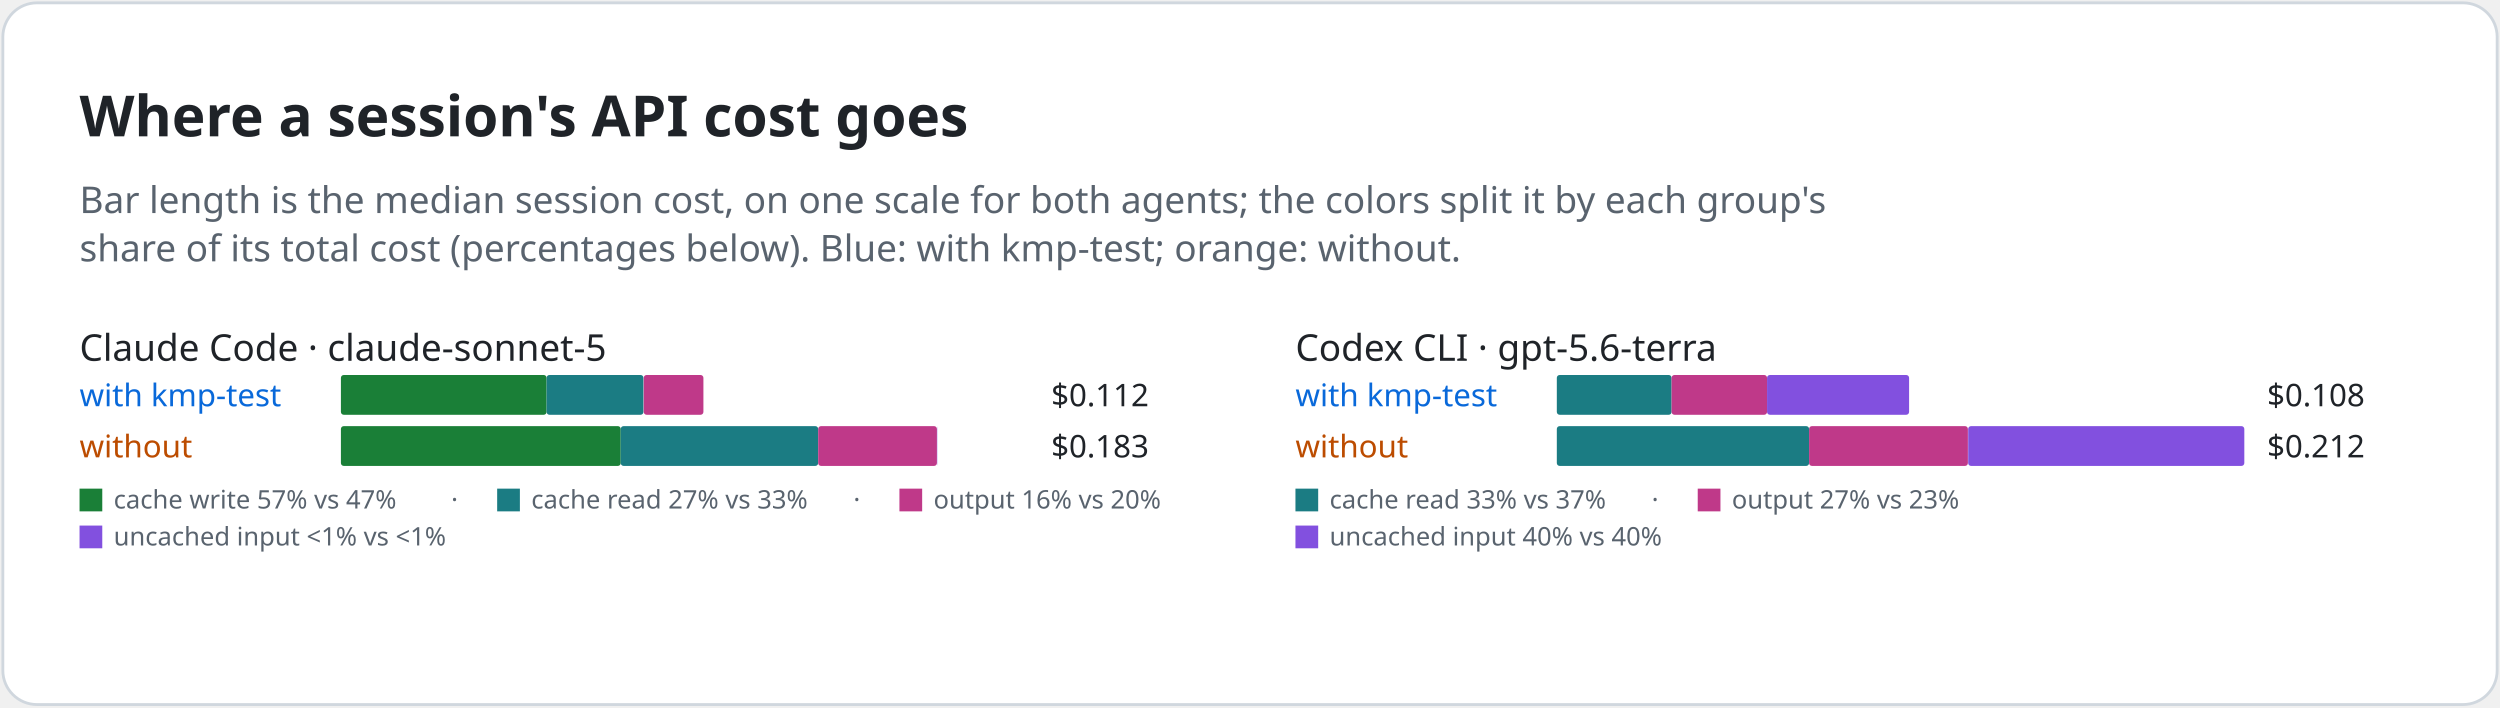
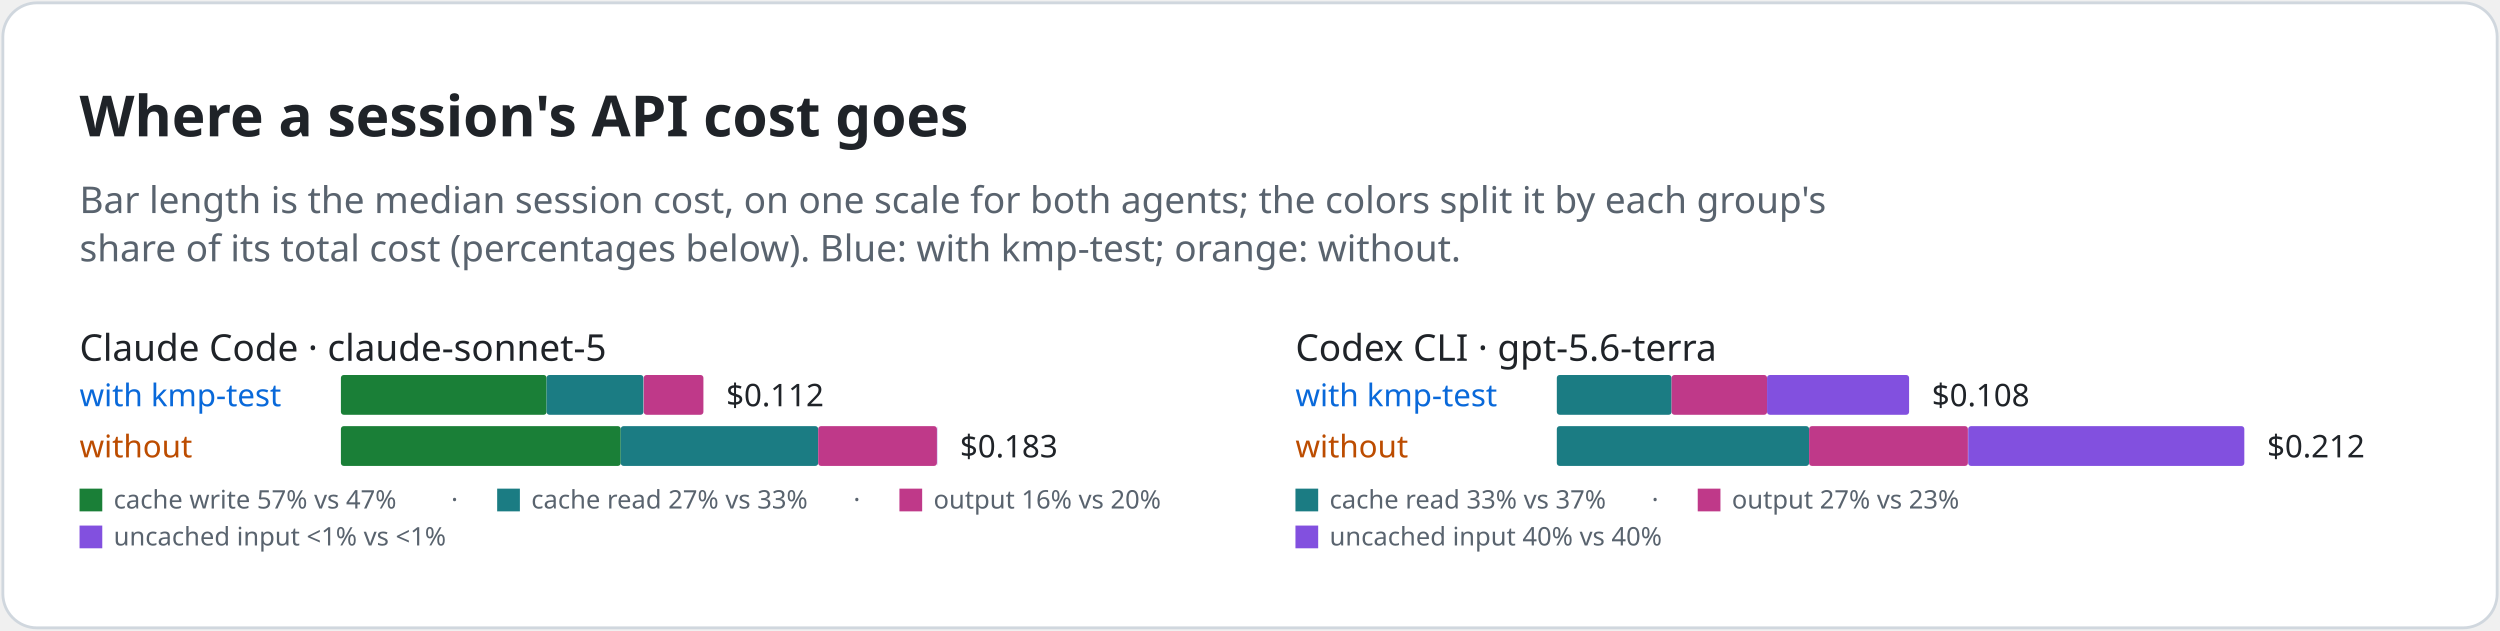
- <svg xmlns="http://www.w3.org/2000/svg" viewBox="0 0 880 249" width="880" height="249" role="img" font-family="-apple-system, BlinkMacSystemFont, 'Segoe UI', 'Noto Sans', Helvetica, Arial, sans-serif">
-   <rect x="1" y="1" width="878" height="247" rx="12" fill="#ffffff" stroke="#d0d7de" stroke-width="1" />
+ <svg xmlns="http://www.w3.org/2000/svg" viewBox="0 0 880 222" width="880" height="222" role="img" font-family="-apple-system, BlinkMacSystemFont, 'Segoe UI', 'Noto Sans', Helvetica, Arial, sans-serif">
+   <rect x="1" y="1" width="878" height="220" rx="12" fill="#ffffff" stroke="#d0d7de" stroke-width="1" />
  <text x="28.0" y="48.0" font-size="20" font-weight="600" fill="#1f2328">Where a session's API cost goes</text>
  <text x="28.0" y="75.0" font-size="13" font-weight="400" fill="#59636e">Bar length is the median session cost, on one scale for both agents; the colors split it by each group's</text>
  <text x="28.0" y="92.0" font-size="13" font-weight="400" fill="#59636e">share of its total cost (percentages below). Blue: with kmp-test; orange: without.</text>
  <text x="28.0" y="127.0" font-size="13" font-weight="500" fill="#1f2328">Claude Code · claude-sonnet-5</text>
  <text x="28.0" y="143.0" font-size="11" font-weight="400" fill="#0969da">with kmp-test</text>
  <rect x="120.0" y="132.0" width="72.4" height="14.0" rx="1" fill="#1a7f37" />
  <rect x="192.4" y="132.0" width="34.1" height="14.0" rx="1" fill="#1b7c83" />
  <rect x="226.6" y="132.0" width="21.0" height="14.0" rx="1" fill="#bf3989" />
  <rect x="247.6" y="132.0" width="0.0" height="14.0" rx="1" fill="#8250df" />
-   <text x="370.0" y="143.0" font-size="11" font-weight="400" fill="#1f2328">$0.112</text>
+   <text x="255.6" y="143.0" font-size="11" font-weight="400" fill="#1f2328">$0.112</text>
  <text x="28.0" y="161.0" font-size="11" font-weight="400" fill="#bc4c00">without</text>
  <rect x="120.0" y="150.0" width="98.5" height="14.0" rx="1" fill="#1a7f37" />
  <rect x="218.5" y="150.0" width="69.5" height="14.0" rx="1" fill="#1b7c83" />
  <rect x="288.0" y="150.0" width="41.8" height="14.0" rx="1" fill="#bf3989" />
  <rect x="329.8" y="150.0" width="0.1" height="14.0" rx="1" fill="#8250df" />
-   <text x="370.0" y="161.0" font-size="11" font-weight="400" fill="#1f2328">$0.183</text>
+   <text x="337.9" y="161.0" font-size="11" font-weight="400" fill="#1f2328">$0.183</text>
  <rect x="28.0" y="172.0" width="8" height="8" fill="#1a7f37" />
  <text x="40.0" y="179.0" font-size="9" font-weight="400" fill="#59636e">cache write 57% vs 47%</text>
  <text x="158.8" y="179.0" font-size="9" font-weight="400" fill="#59636e"> · </text>
  <rect x="175.0" y="172.0" width="8" height="8" fill="#1b7c83" />
  <text x="187.0" y="179.0" font-size="9" font-weight="400" fill="#59636e">cache read 27% vs 33%</text>
  <text x="300.4" y="179.0" font-size="9" font-weight="400" fill="#59636e"> · </text>
  <rect x="316.6" y="172.0" width="8" height="8" fill="#bf3989" />
  <text x="328.6" y="179.0" font-size="9" font-weight="400" fill="#59636e">output 16% vs 20%</text>
  <rect x="28.0" y="185.0" width="8" height="8" fill="#8250df" />
  <text x="40.0" y="192.0" font-size="9" font-weight="400" fill="#59636e">uncached input &lt;1% vs &lt;1%</text>
  <text x="456.0" y="127.0" font-size="13" font-weight="500" fill="#1f2328">Codex CLI · gpt-5.6-terra</text>
  <text x="456.0" y="143.0" font-size="11" font-weight="400" fill="#0969da">with kmp-test</text>
  <rect x="548.0" y="132.0" width="40.4" height="14.0" rx="1" fill="#1b7c83" />
  <rect x="588.4" y="132.0" width="33.6" height="14.0" rx="1" fill="#bf3989" />
  <rect x="622.0" y="132.0" width="50.0" height="14.0" rx="1" fill="#8250df" />
-   <text x="798.0" y="143.0" font-size="11" font-weight="400" fill="#1f2328">$0.108</text>
+   <text x="680.0" y="143.0" font-size="11" font-weight="400" fill="#1f2328">$0.108</text>
  <text x="456.0" y="161.0" font-size="11" font-weight="400" fill="#bc4c00">without</text>
  <rect x="548.0" y="150.0" width="88.8" height="14.0" rx="1" fill="#1b7c83" />
  <rect x="636.8" y="150.0" width="55.9" height="14.0" rx="1" fill="#bf3989" />
  <rect x="692.8" y="150.0" width="97.2" height="14.0" rx="1" fill="#8250df" />
  <text x="798.0" y="161.0" font-size="11" font-weight="400" fill="#1f2328">$0.212</text>
  <rect x="456.0" y="172.0" width="8" height="8" fill="#1b7c83" />
  <text x="468.0" y="179.0" font-size="9" font-weight="400" fill="#59636e">cache read 33% vs 37%</text>
  <text x="581.4" y="179.0" font-size="9" font-weight="400" fill="#59636e"> · </text>
  <rect x="597.6" y="172.0" width="8" height="8" fill="#bf3989" />
  <text x="609.6" y="179.0" font-size="9" font-weight="400" fill="#59636e">output 27% vs 23%</text>
  <rect x="456.0" y="185.0" width="8" height="8" fill="#8250df" />
  <text x="468.0" y="192.0" font-size="9" font-weight="400" fill="#59636e">uncached input 40% vs 40%</text>
</svg>
